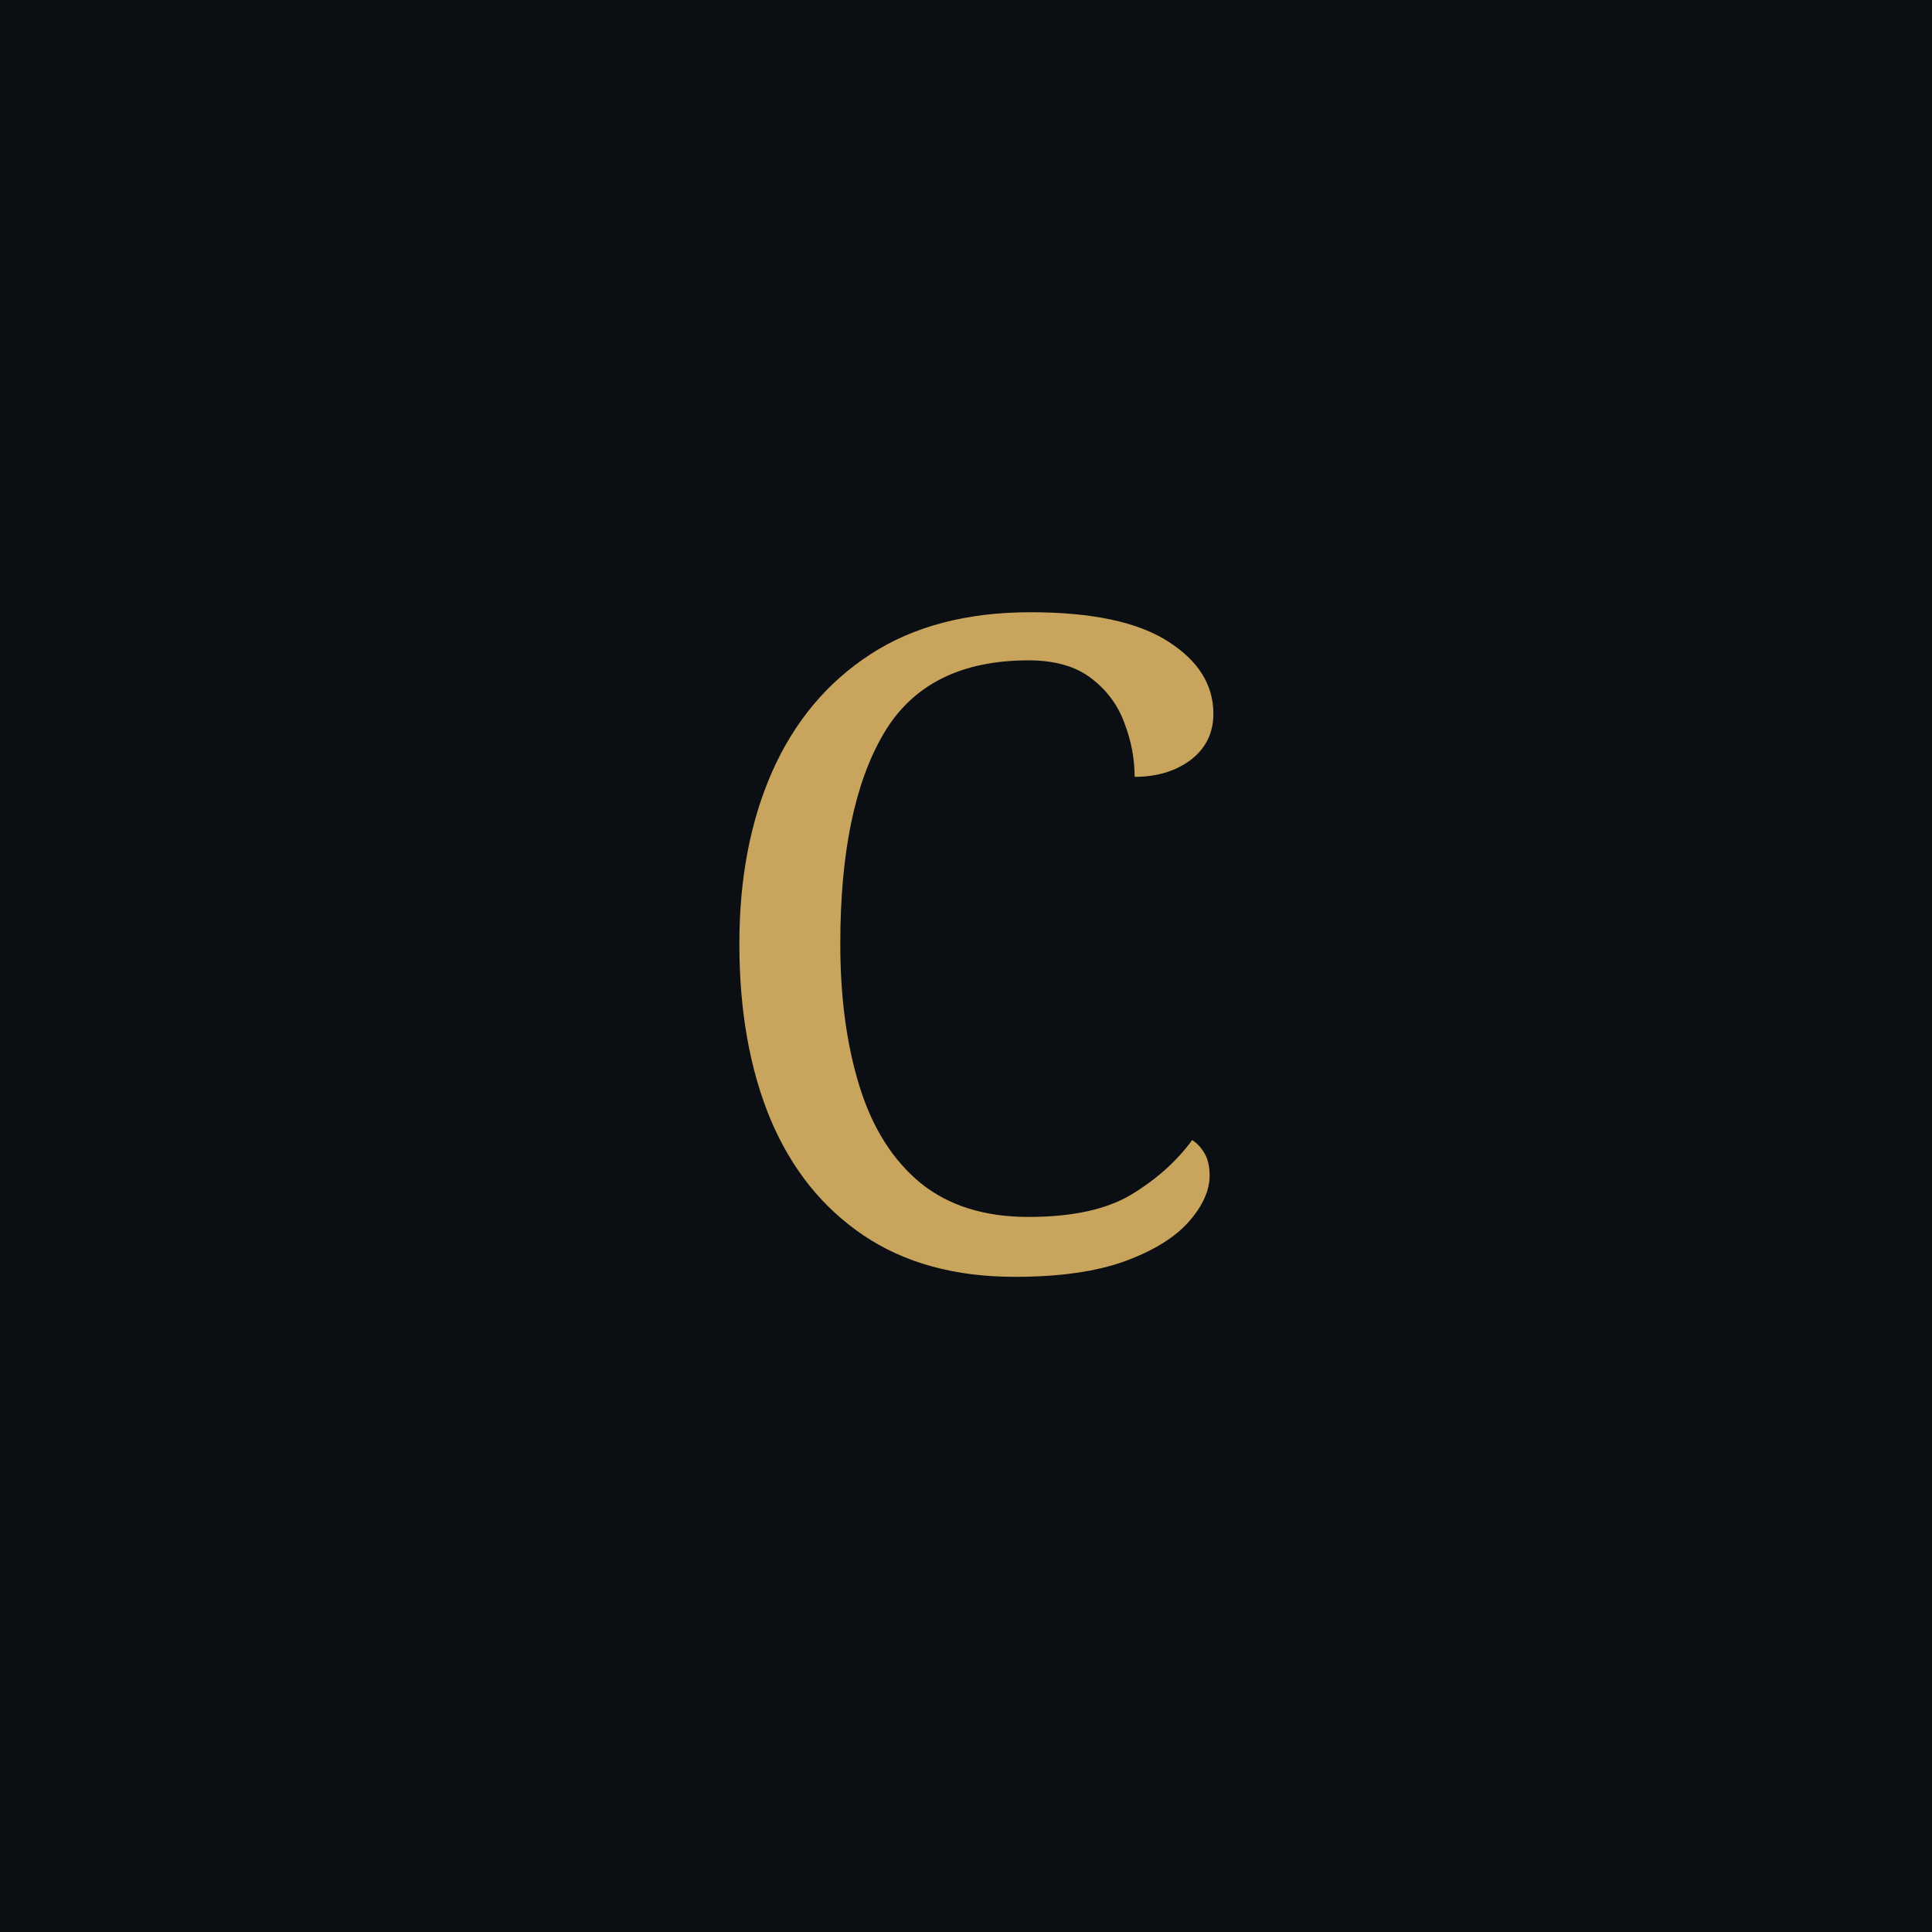
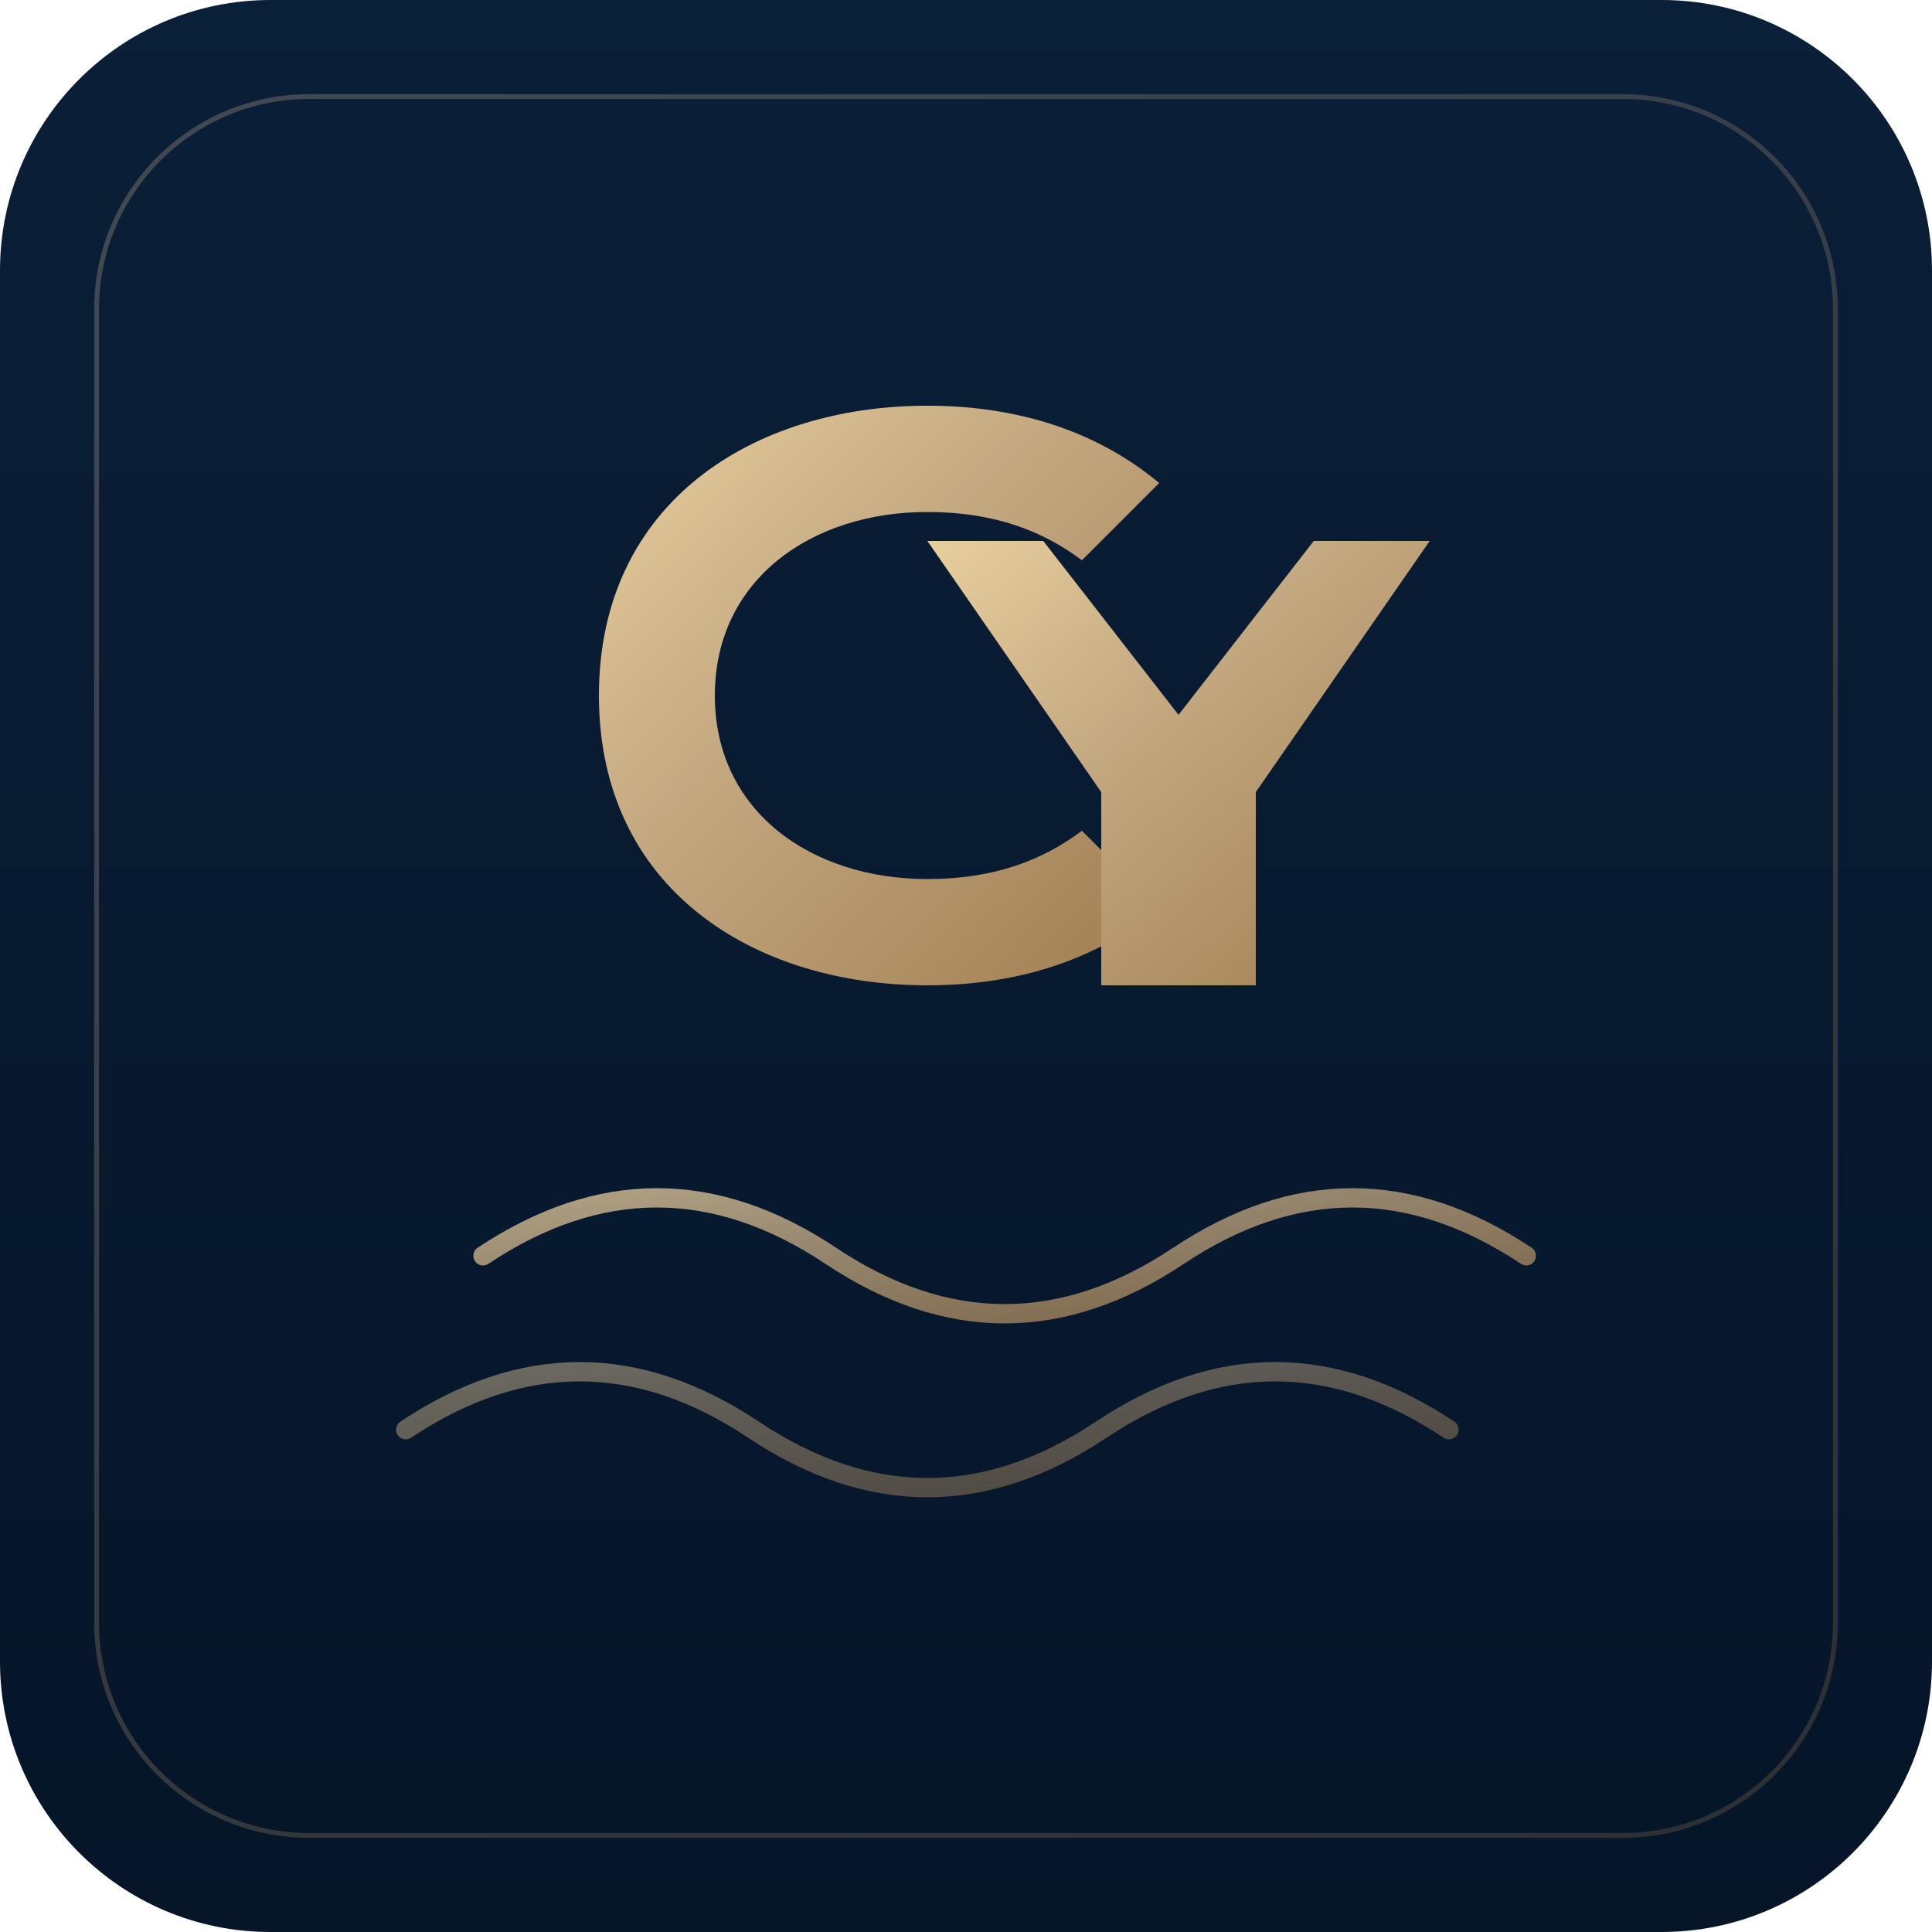
- <svg xmlns="http://www.w3.org/2000/svg" viewBox="0 0 64 64">
-   <rect width="64" height="64" fill="#0b0e12" />
-   <text x="32" y="42" font-family="Georgia, serif" font-size="30" fill="#c8a45c" text-anchor="middle">C</text>
+ <svg xmlns="http://www.w3.org/2000/svg" viewBox="0 0 200 200" fill="none">
+   <defs>
+     <linearGradient id="goldGrad" x1="0%" y1="0%" x2="100%" y2="100%">
+       <stop offset="0%" stop-color="#e8cf9e" />
+       <stop offset="40%" stop-color="#c5a982" />
+       <stop offset="100%" stop-color="#a07d50" />
+     </linearGradient>
+     <linearGradient id="bgGrad" x1="0%" y1="0%" x2="0%" y2="100%">
+       <stop offset="0%" stop-color="#0a1f38" />
+       <stop offset="100%" stop-color="#061528" />
+     </linearGradient>
+     <clipPath id="tile">
+       <rect x="0" y="0" width="200" height="200" rx="28" />
+     </clipPath>
+   </defs>
+   <g clip-path="url(#tile)">
+     <rect width="200" height="200" fill="url(#bgGrad)" />
+     <rect x="10" y="10" width="180" height="180" rx="22" fill="none" stroke="url(#goldGrad)" stroke-width="0.5" opacity="0.25" />
+     <path d="M 62 72 C 62 52, 78 42, 96 42 C 106 42, 114 45, 120 50 L 112 58 C 108 55, 103 53, 96 53 C 84 53, 74 60, 74 72 C 74 84, 84 91, 96 91 C 103 91, 108 89, 112 86 L 120 94 C 114 99, 106 102, 96 102 C 78 102, 62 92, 62 72 Z" fill="url(#goldGrad)" />
+     <path d="M 96 56 L 108 56 L 122 74 L 136 56 L 148 56 L 130 82 L 130 102 L 114 102 L 114 82 L 96 56 Z" fill="url(#goldGrad)" />
+     <path d="M 50 130 C 62 122, 74 122, 86 130 C 98 138, 110 138, 122 130 C 134 122, 146 122, 158 130" stroke="url(#goldGrad)" stroke-width="2" stroke-linecap="round" fill="none" opacity="0.75" />
+     <path d="M 42 148 C 54 140, 66 140, 78 148 C 90 156, 102 156, 114 148 C 126 140, 138 140, 150 148" stroke="url(#goldGrad)" stroke-width="2" stroke-linecap="round" fill="none" opacity="0.45" />
+   </g>
</svg>
